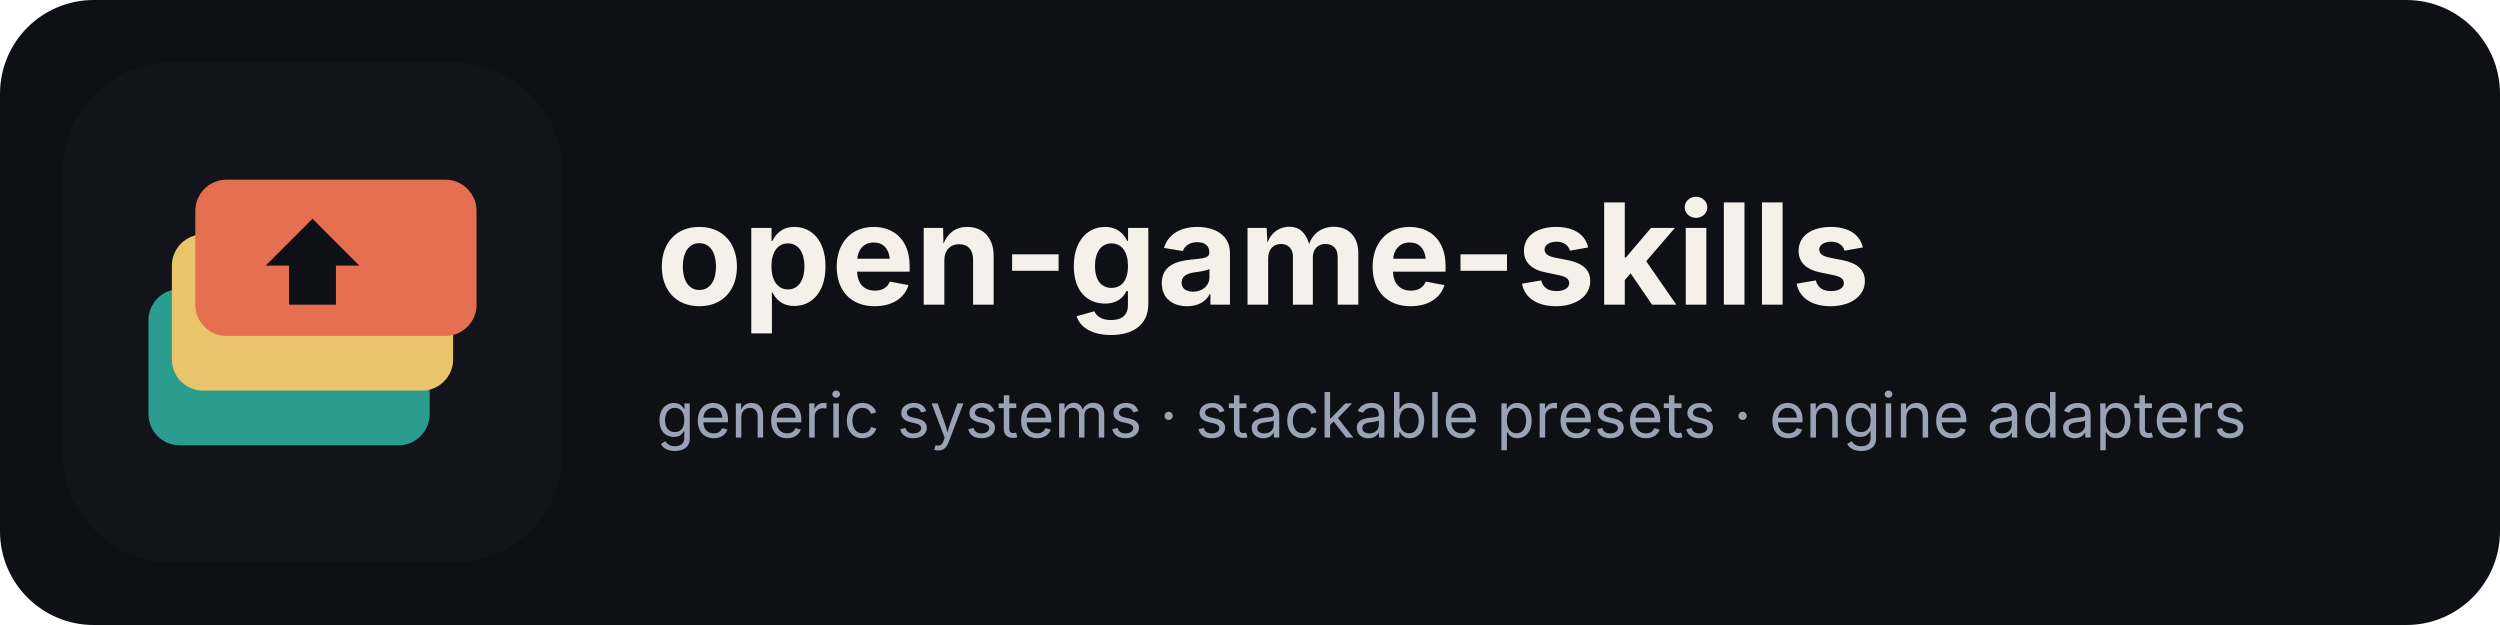
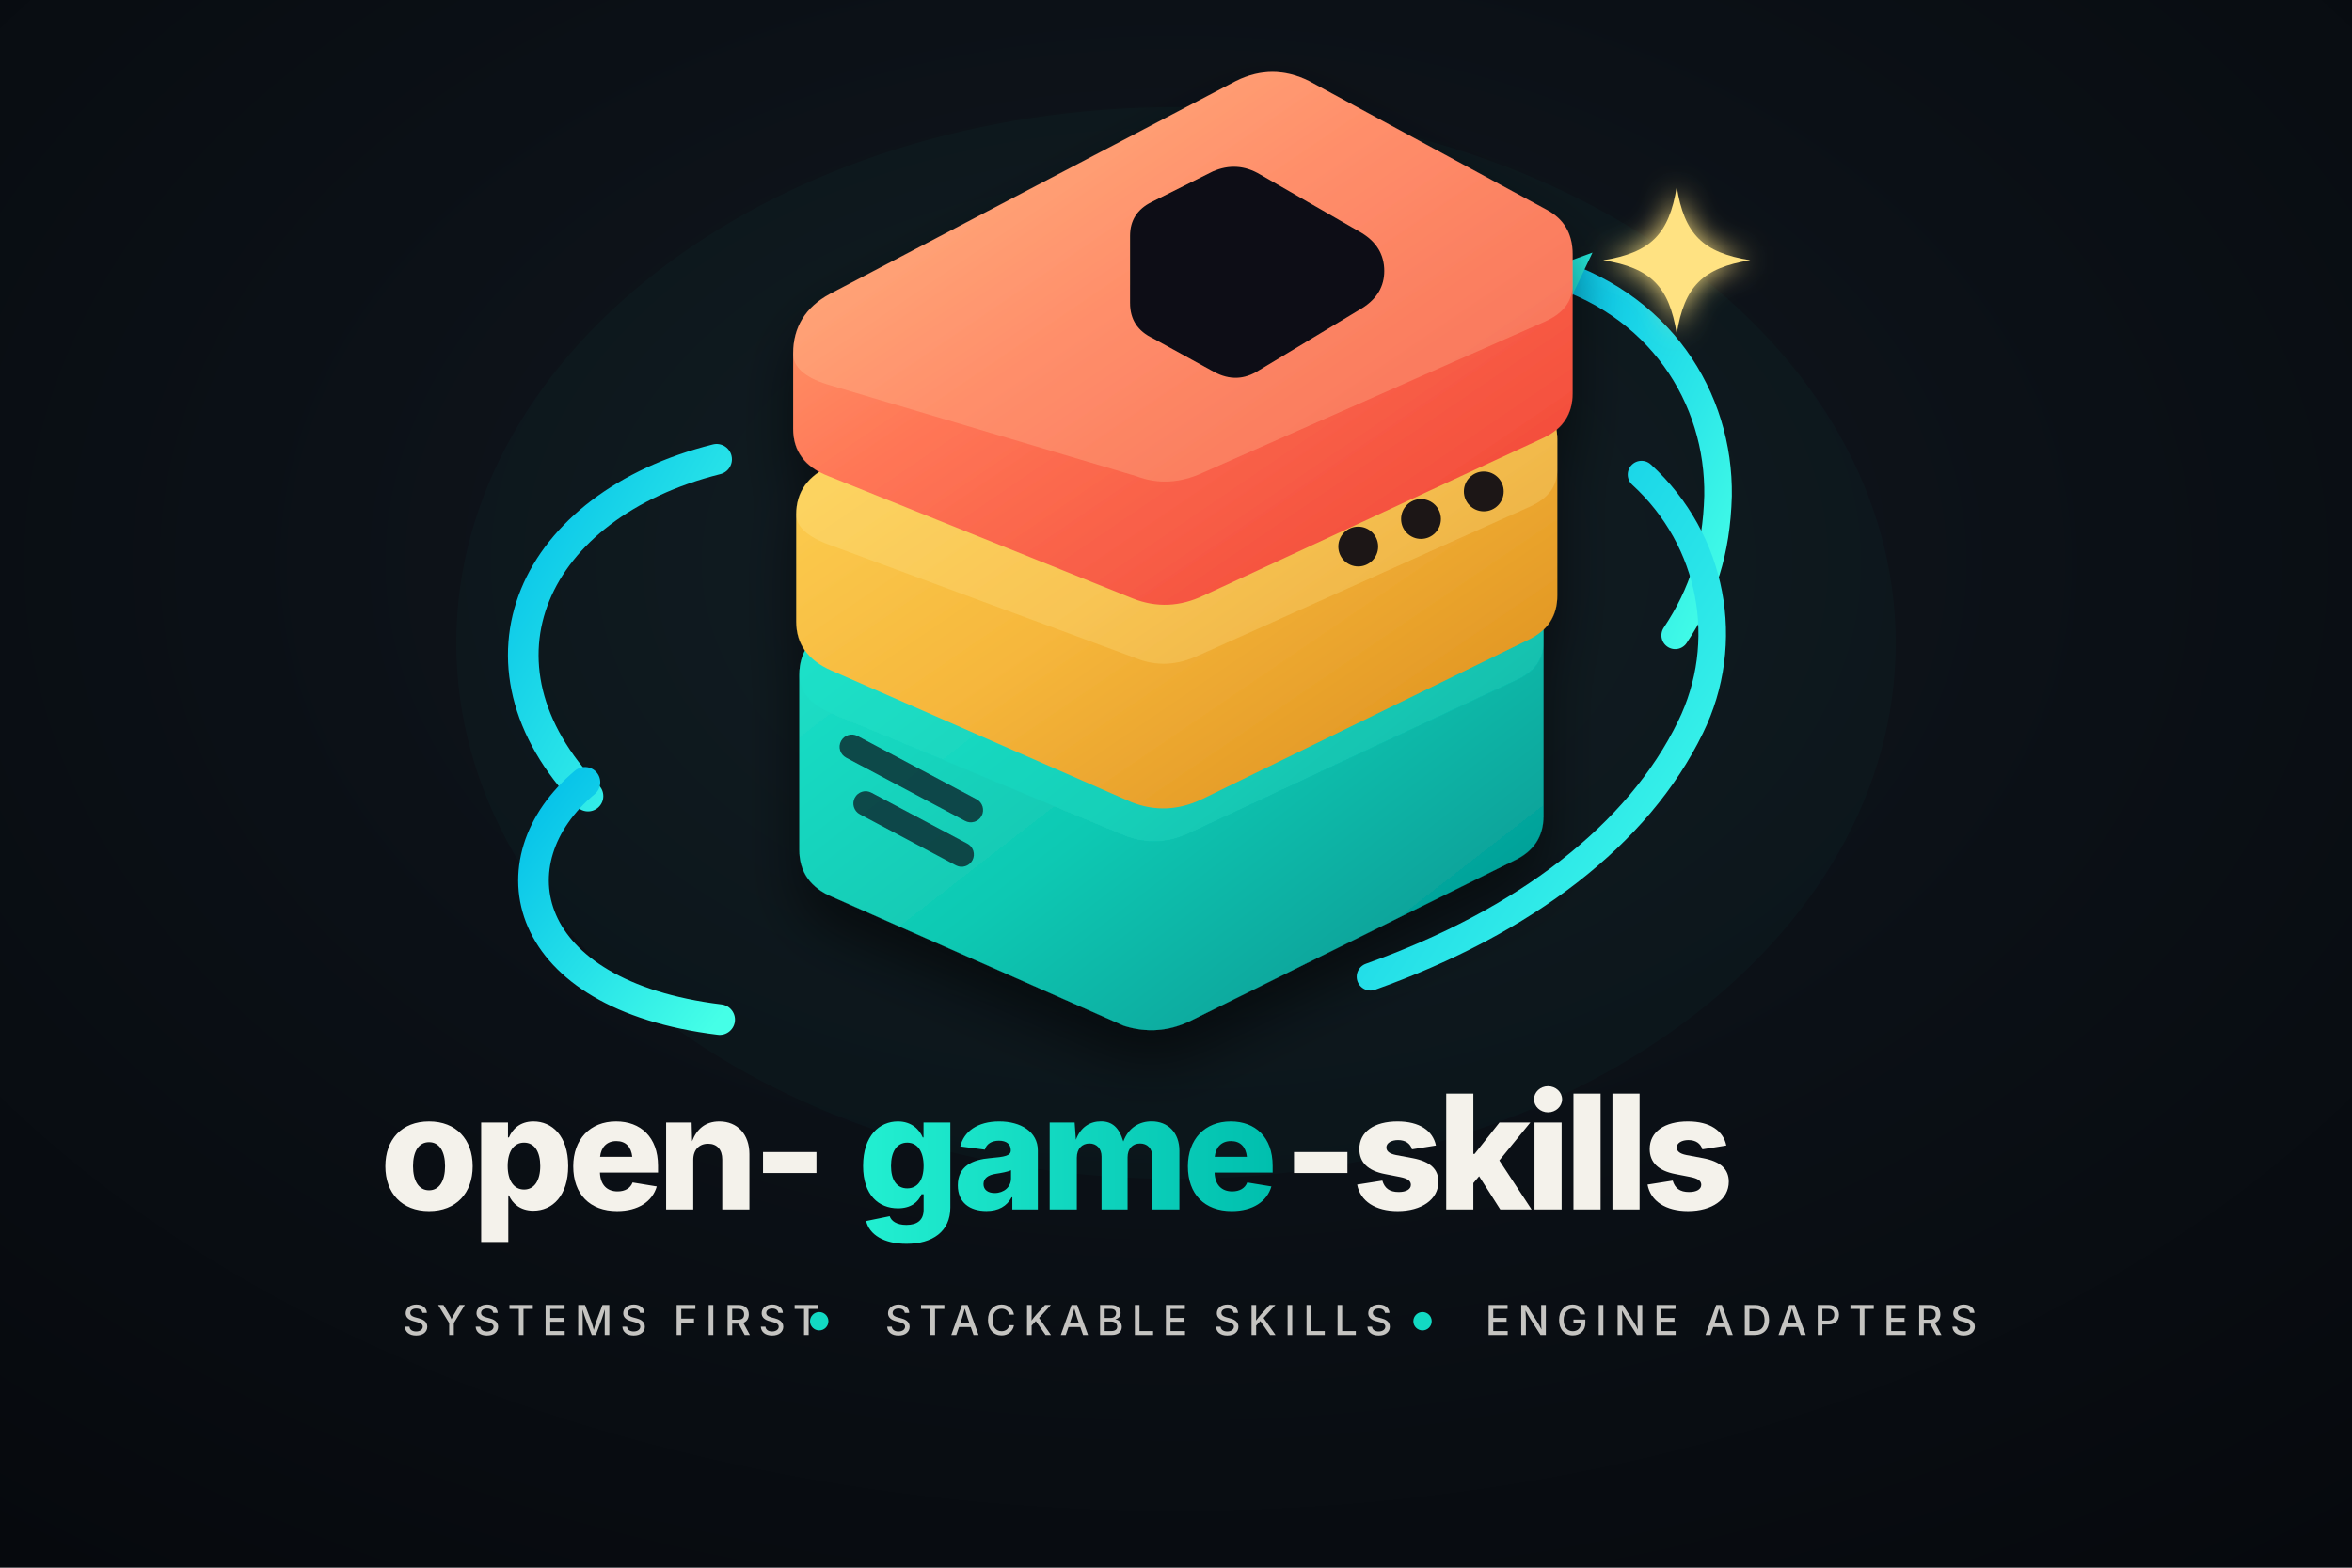
- <svg xmlns="http://www.w3.org/2000/svg" viewBox="0 0 640 160" role="img" aria-label="open-game-skills">
-   <rect width="640" height="160" rx="24" fill="#0e1016" />
-   <g transform="translate(16,16)">
-     <rect width="128" height="128" rx="28" fill="#12141a" />
-     <rect x="22" y="58" width="72" height="40" rx="8" fill="#2a9d8f" />
-     <rect x="28" y="44" width="72" height="40" rx="8" fill="#e9c46a" />
-     <rect x="34" y="30" width="72" height="40" rx="8" fill="#e76f51" />
-     <path d="M64 40 L76 52 L70 52 L70 62 L58 62 L58 52 L52 52 Z" fill="#0e1016" />
+ <svg xmlns="http://www.w3.org/2000/svg" viewBox="0 0 1536 1024" role="img" aria-label="open-game-skills">
+   <defs>
+     <radialGradient id="bg" cx="50%" cy="36%" r="80%">
+       <stop offset="0" stop-color="#131920" />
+       <stop offset="0.5" stop-color="#0b1016" />
+       <stop offset="1" stop-color="#06090d" />
+     </radialGradient>
+     <linearGradient id="coral" x1="0" y1="0" x2="1" y2="1">
+       <stop offset="0" stop-color="#ffb077" />
+       <stop offset="0.42" stop-color="#ff7656" />
+       <stop offset="1" stop-color="#ef3e32" />
+     </linearGradient>
+     <linearGradient id="gold" x1="0" y1="0" x2="1" y2="1">
+       <stop offset="0" stop-color="#ffd85a" />
+       <stop offset="0.5" stop-color="#f6b73c" />
+       <stop offset="1" stop-color="#d98919" />
+     </linearGradient>
+     <linearGradient id="teal" x1="0" y1="0" x2="1" y2="1">
+       <stop offset="0" stop-color="#22ead1" />
+       <stop offset="0.52" stop-color="#10c9b3" />
+       <stop offset="1" stop-color="#008d8c" />
+     </linearGradient>
+     <linearGradient id="orbit" x1="0" y1="0" x2="1" y2="1">
+       <stop offset="0" stop-color="#03bfe9" />
+       <stop offset="1" stop-color="#45ffe7" />
+     </linearGradient>
+     <linearGradient id="wordTeal" x1="0" y1="0" x2="1" y2="0">
+       <stop offset="0" stop-color="#22efd1" />
+       <stop offset="1" stop-color="#00bfae" />
+     </linearGradient>
+     <filter id="shadow" x="-30%" y="-30%" width="160%" height="180%">
+       <feGaussianBlur in="SourceAlpha" stdDeviation="18" />
+       <feOffset dy="20" />
+       <feColorMatrix values="0 0 0 0 0  0 0 0 0 0  0 0 0 0 0  0 0 0 .5 0" />
+       <feMerge>
+         <feMergeNode />
+         <feMergeNode in="SourceGraphic" />
+       </feMerge>
+     </filter>
+     <filter id="starGlow" x="-200%" y="-200%" width="500%" height="500%">
+       <feGaussianBlur stdDeviation="9" result="g" />
+       <feMerge>
+         <feMergeNode in="g" />
+         <feMergeNode in="SourceGraphic" />
+       </feMerge>
+     </filter>
+   </defs>
+   <rect width="1536" height="1024" fill="url(#bg)" />
+   <ellipse cx="768" cy="420" rx="470" ry="350" fill="#0de0c7" opacity=".025" />
+   <path d="M384 520 C300 433 348 330 468 300" fill="none" stroke="url(#orbit)" stroke-width="20" stroke-linecap="round" />
+   <path d="M470 666 C339 650 321 562 382 511" fill="none" stroke="url(#orbit)" stroke-width="20" stroke-linecap="round" />
+   <path d="M1008 176 C1084 197 1123 260 1122 324 C1121 360 1112 388 1094 415" fill="none" stroke="url(#orbit)" stroke-width="18" stroke-linecap="round" />
+   <path d="M985 185 L1040 165 L1021 205 Z" fill="#24e9dc" />
+   <g filter="url(#shadow)">
+     <path d="M522 441 Q522 417 548 407 L823 300 Q846 292 869 304 L994 372 Q1008 380 1008 399 L1008 533 Q1008 553 989 562 L777 667 Q756 677 734 670 L544 586 Q522 577 522 555 Z" fill="url(#teal)" />
+     <path d="M522 441 Q522 417 548 407 L823 300 Q846 292 869 304 L994 372 Q1008 380 1008 399 L1008 420 Q1008 436 991 444 L777 544 Q756 554 735 546 L543 466 Q522 457 522 441 Z" fill="#27e6cc" opacity=".22" />
+     <rect x="553" y="477" width="104" height="16" rx="8" transform="rotate(28 553 477)" fill="#082f34" opacity=".85" />
+     <rect x="562" y="514" width="87" height="16" rx="8" transform="rotate(28 562 514)" fill="#082f34" opacity=".85" />
+     <path d="M520 336 Q520 314 543 304 L835 192 Q856 184 878 194 L1001 260 Q1017 269 1017 287 L1017 389 Q1017 409 998 418 L785 522 Q762 533 739 524 L543 438 Q520 428 520 406 Z" fill="url(#gold)" />
+     <path d="M520 336 Q520 314 543 304 L835 192 Q856 184 878 194 L1001 260 Q1017 269 1017 287 L1017 307 Q1017 323 999 331 L783 428 Q762 438 742 430 L542 356 Q520 348 520 336 Z" fill="#fff1a3" opacity=".22" />
+     <circle cx="887" cy="357" r="13" fill="#1b1713" />
+     <circle cx="928" cy="339" r="13" fill="#1b1713" />
+     <circle cx="969" cy="321" r="13" fill="#1b1713" />
+     <path d="M518 231 Q518 205 542 192 L807 53 Q831 41 855 53 L1010 137 Q1027 146 1027 166 L1027 257 Q1027 277 1008 286 L786 389 Q763 400 740 391 L541 311 Q518 302 518 280 Z" fill="url(#coral)" />
+     <path d="M518 231 Q518 205 542 192 L807 53 Q831 41 855 53 L1010 137 Q1027 146 1027 166 L1027 186 Q1027 202 1009 210 L785 309 Q763 319 742 311 L540 251 Q518 244 518 231 Z" fill="#ffd8a8" opacity=".25" />
+     <path d="M738 154 Q738 139 752 132 L792 112 Q808 105 823 114 L889 152 Q904 161 904 177 Q904 192 890 201 L822 242 Q808 251 793 243 L753 221 Q738 214 738 198 Z" fill="#0c0f14" />
  </g>
-   <text x="168" y="78" font-family="ui-sans-serif, system-ui, Inter, sans-serif" font-size="36" font-weight="700" fill="#f4f1ea">open-game-skills</text>
-   <text x="168" y="112" font-family="ui-sans-serif, system-ui, Inter, sans-serif" font-size="16" fill="#9aa3b5">generic systems · stackable presets · engine adapters</text>
+   <path d="M1072 310 C1119 353 1131 420 1104 475 C1070 545 996 602 895 638" fill="none" stroke="url(#orbit)" stroke-width="18" stroke-linecap="round" />
+   <g transform="translate(1095 170)" filter="url(#starGlow)">
+     <path d="M0 -48 C5 -17 17 -5 48 0 C17 5 5 17 0 48 C-5 17 -17 5 -48 0 C-17 -5 -5 -17 0 -48 Z" fill="#ffe282" />
+   </g>
+   <g font-family="Inter, ui-sans-serif, system-ui, -apple-system, Segoe UI, Arial, sans-serif" font-weight="800" font-size="104" letter-spacing="-4">
+     <text x="248" y="790" fill="#f4f2eb">open-</text>
+     <text x="560" y="790" fill="url(#wordTeal)">game</text>
+     <text x="838" y="790" fill="#f4f2eb">-skills</text>
+   </g>
+   <g font-family="Inter, ui-sans-serif, system-ui, -apple-system, Segoe UI, Arial, sans-serif" font-size="27" font-weight="500" letter-spacing="5" fill="#c5c4c1">
+     <text x="263" y="872">SYSTEMS FIRST</text>
+     <circle cx="535" cy="863" r="6" fill="#12d9c3" />
+     <text x="578" y="872">STACKABLE SKILLS</text>
+     <circle cx="929" cy="863" r="6" fill="#12d9c3" />
+     <text x="970" y="872">ENGINE ADAPTERS</text>
+   </g>
</svg>
